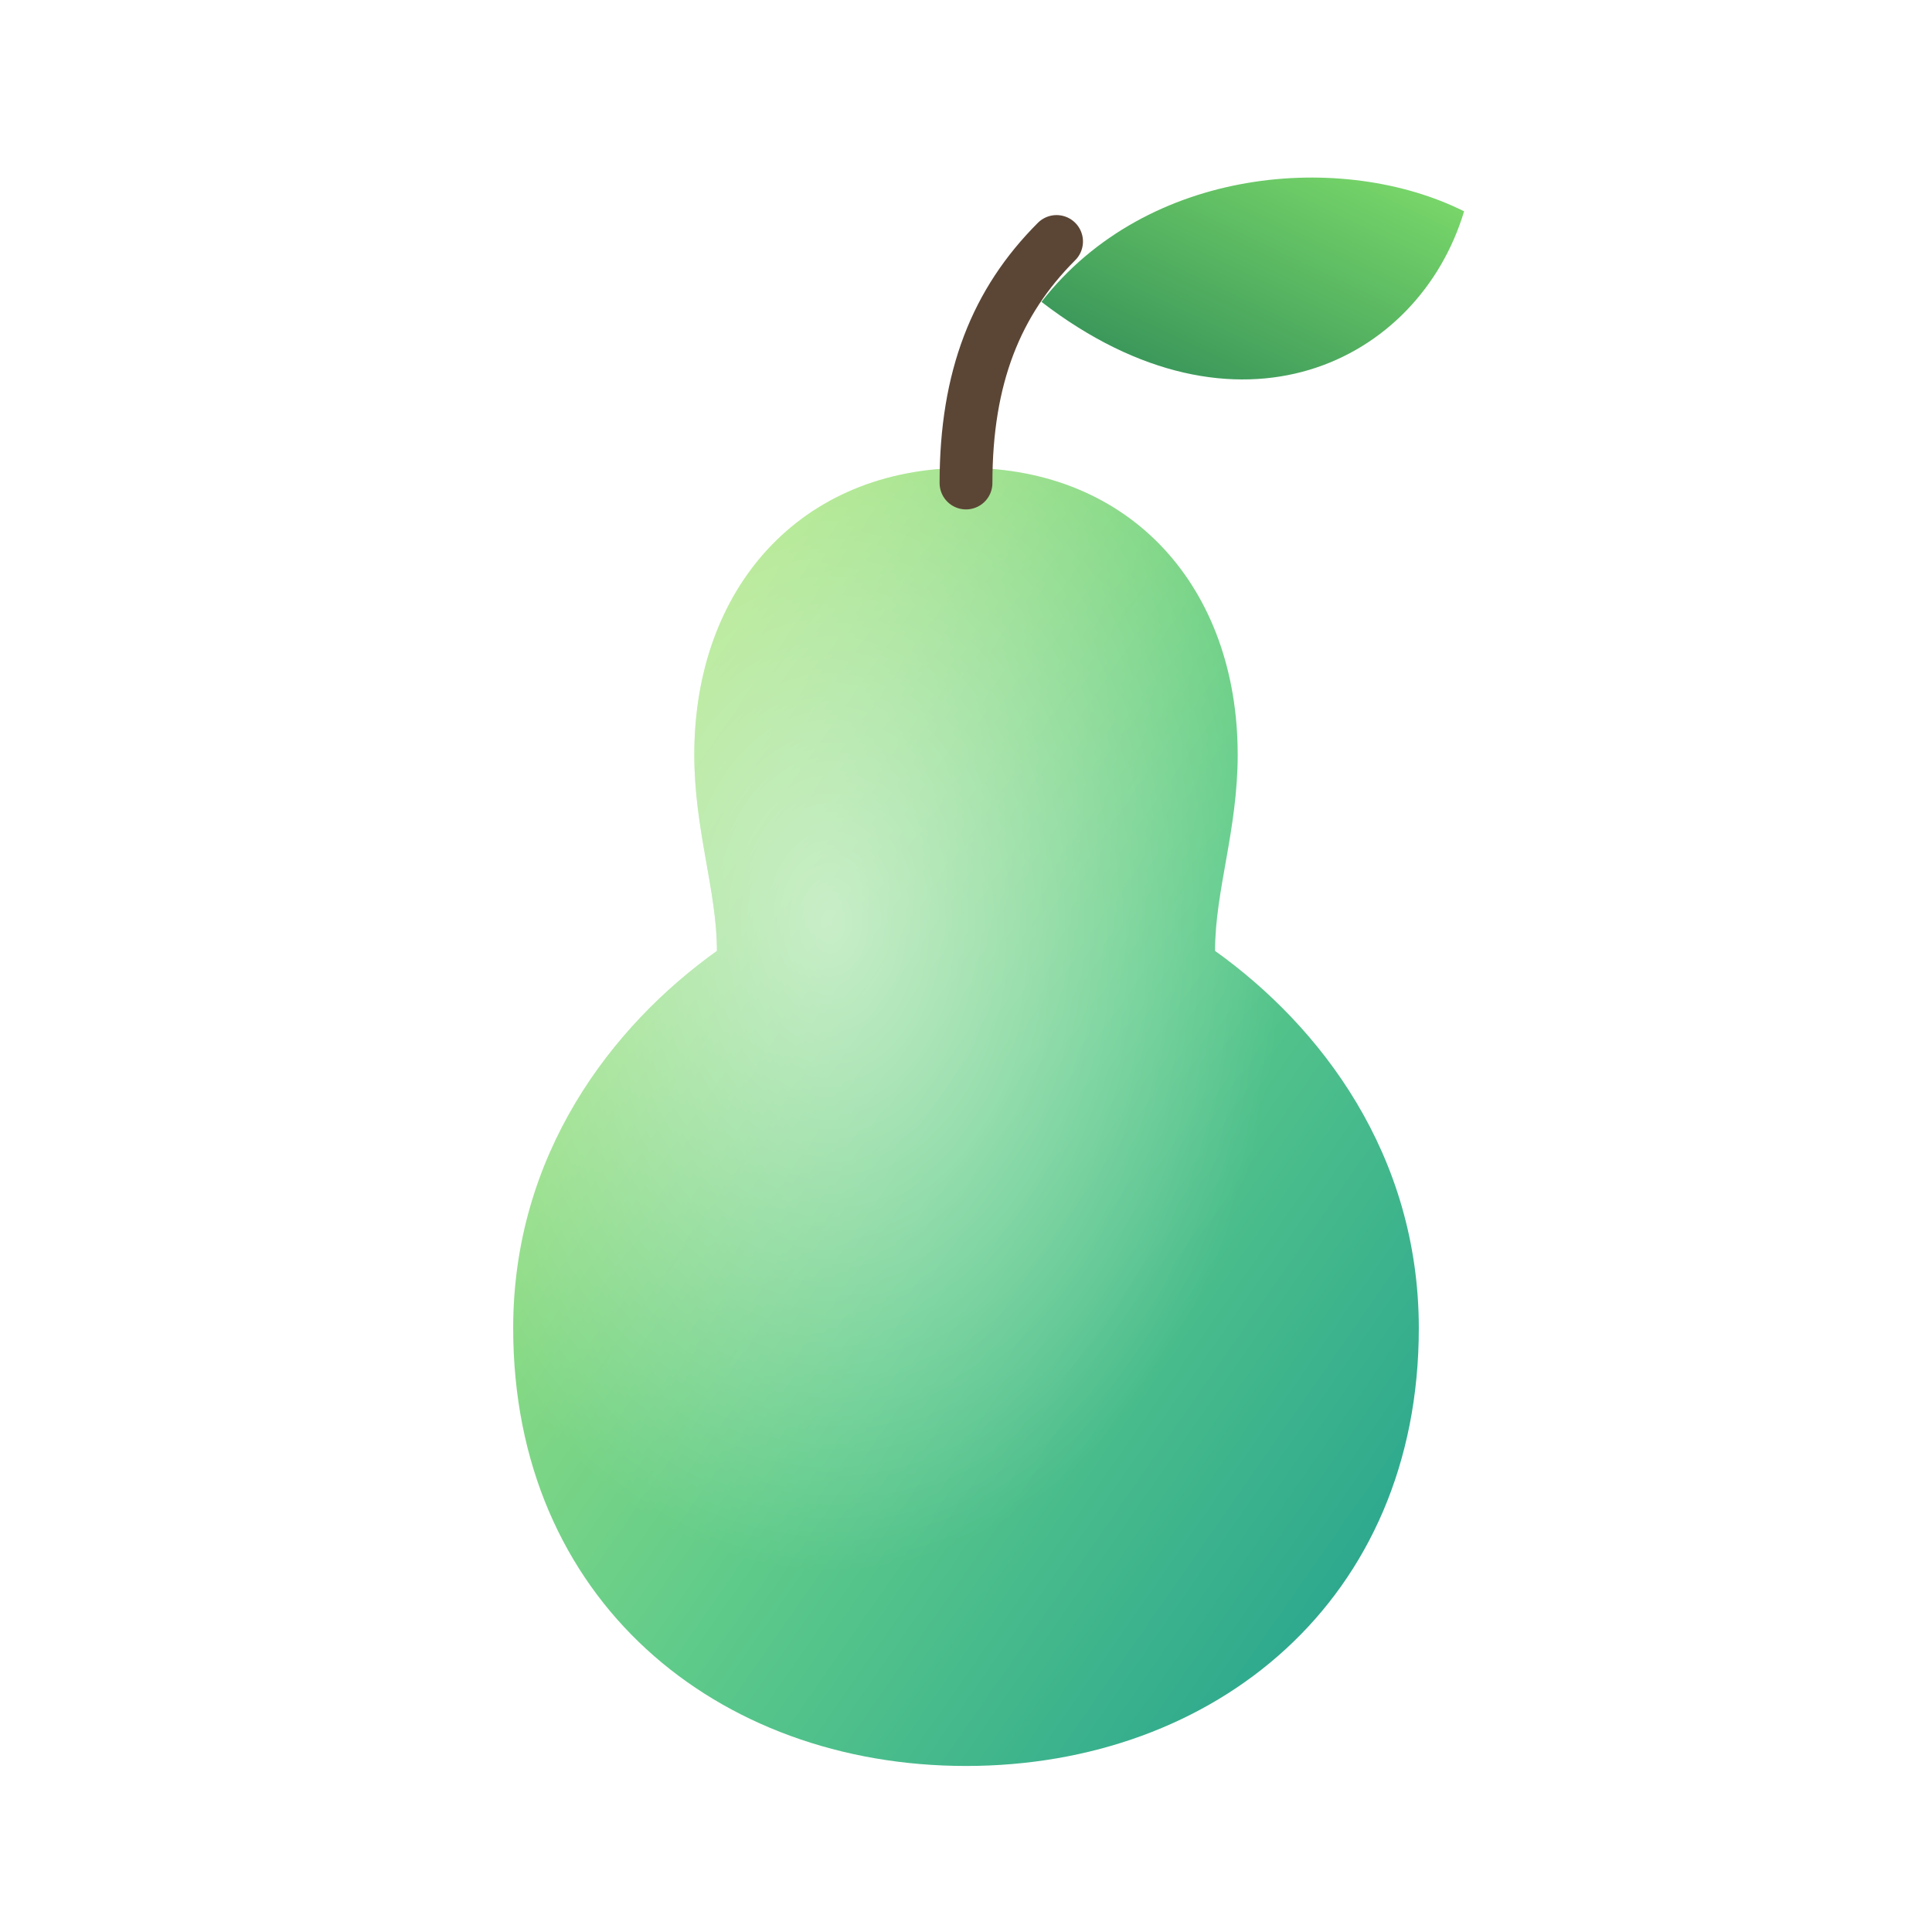
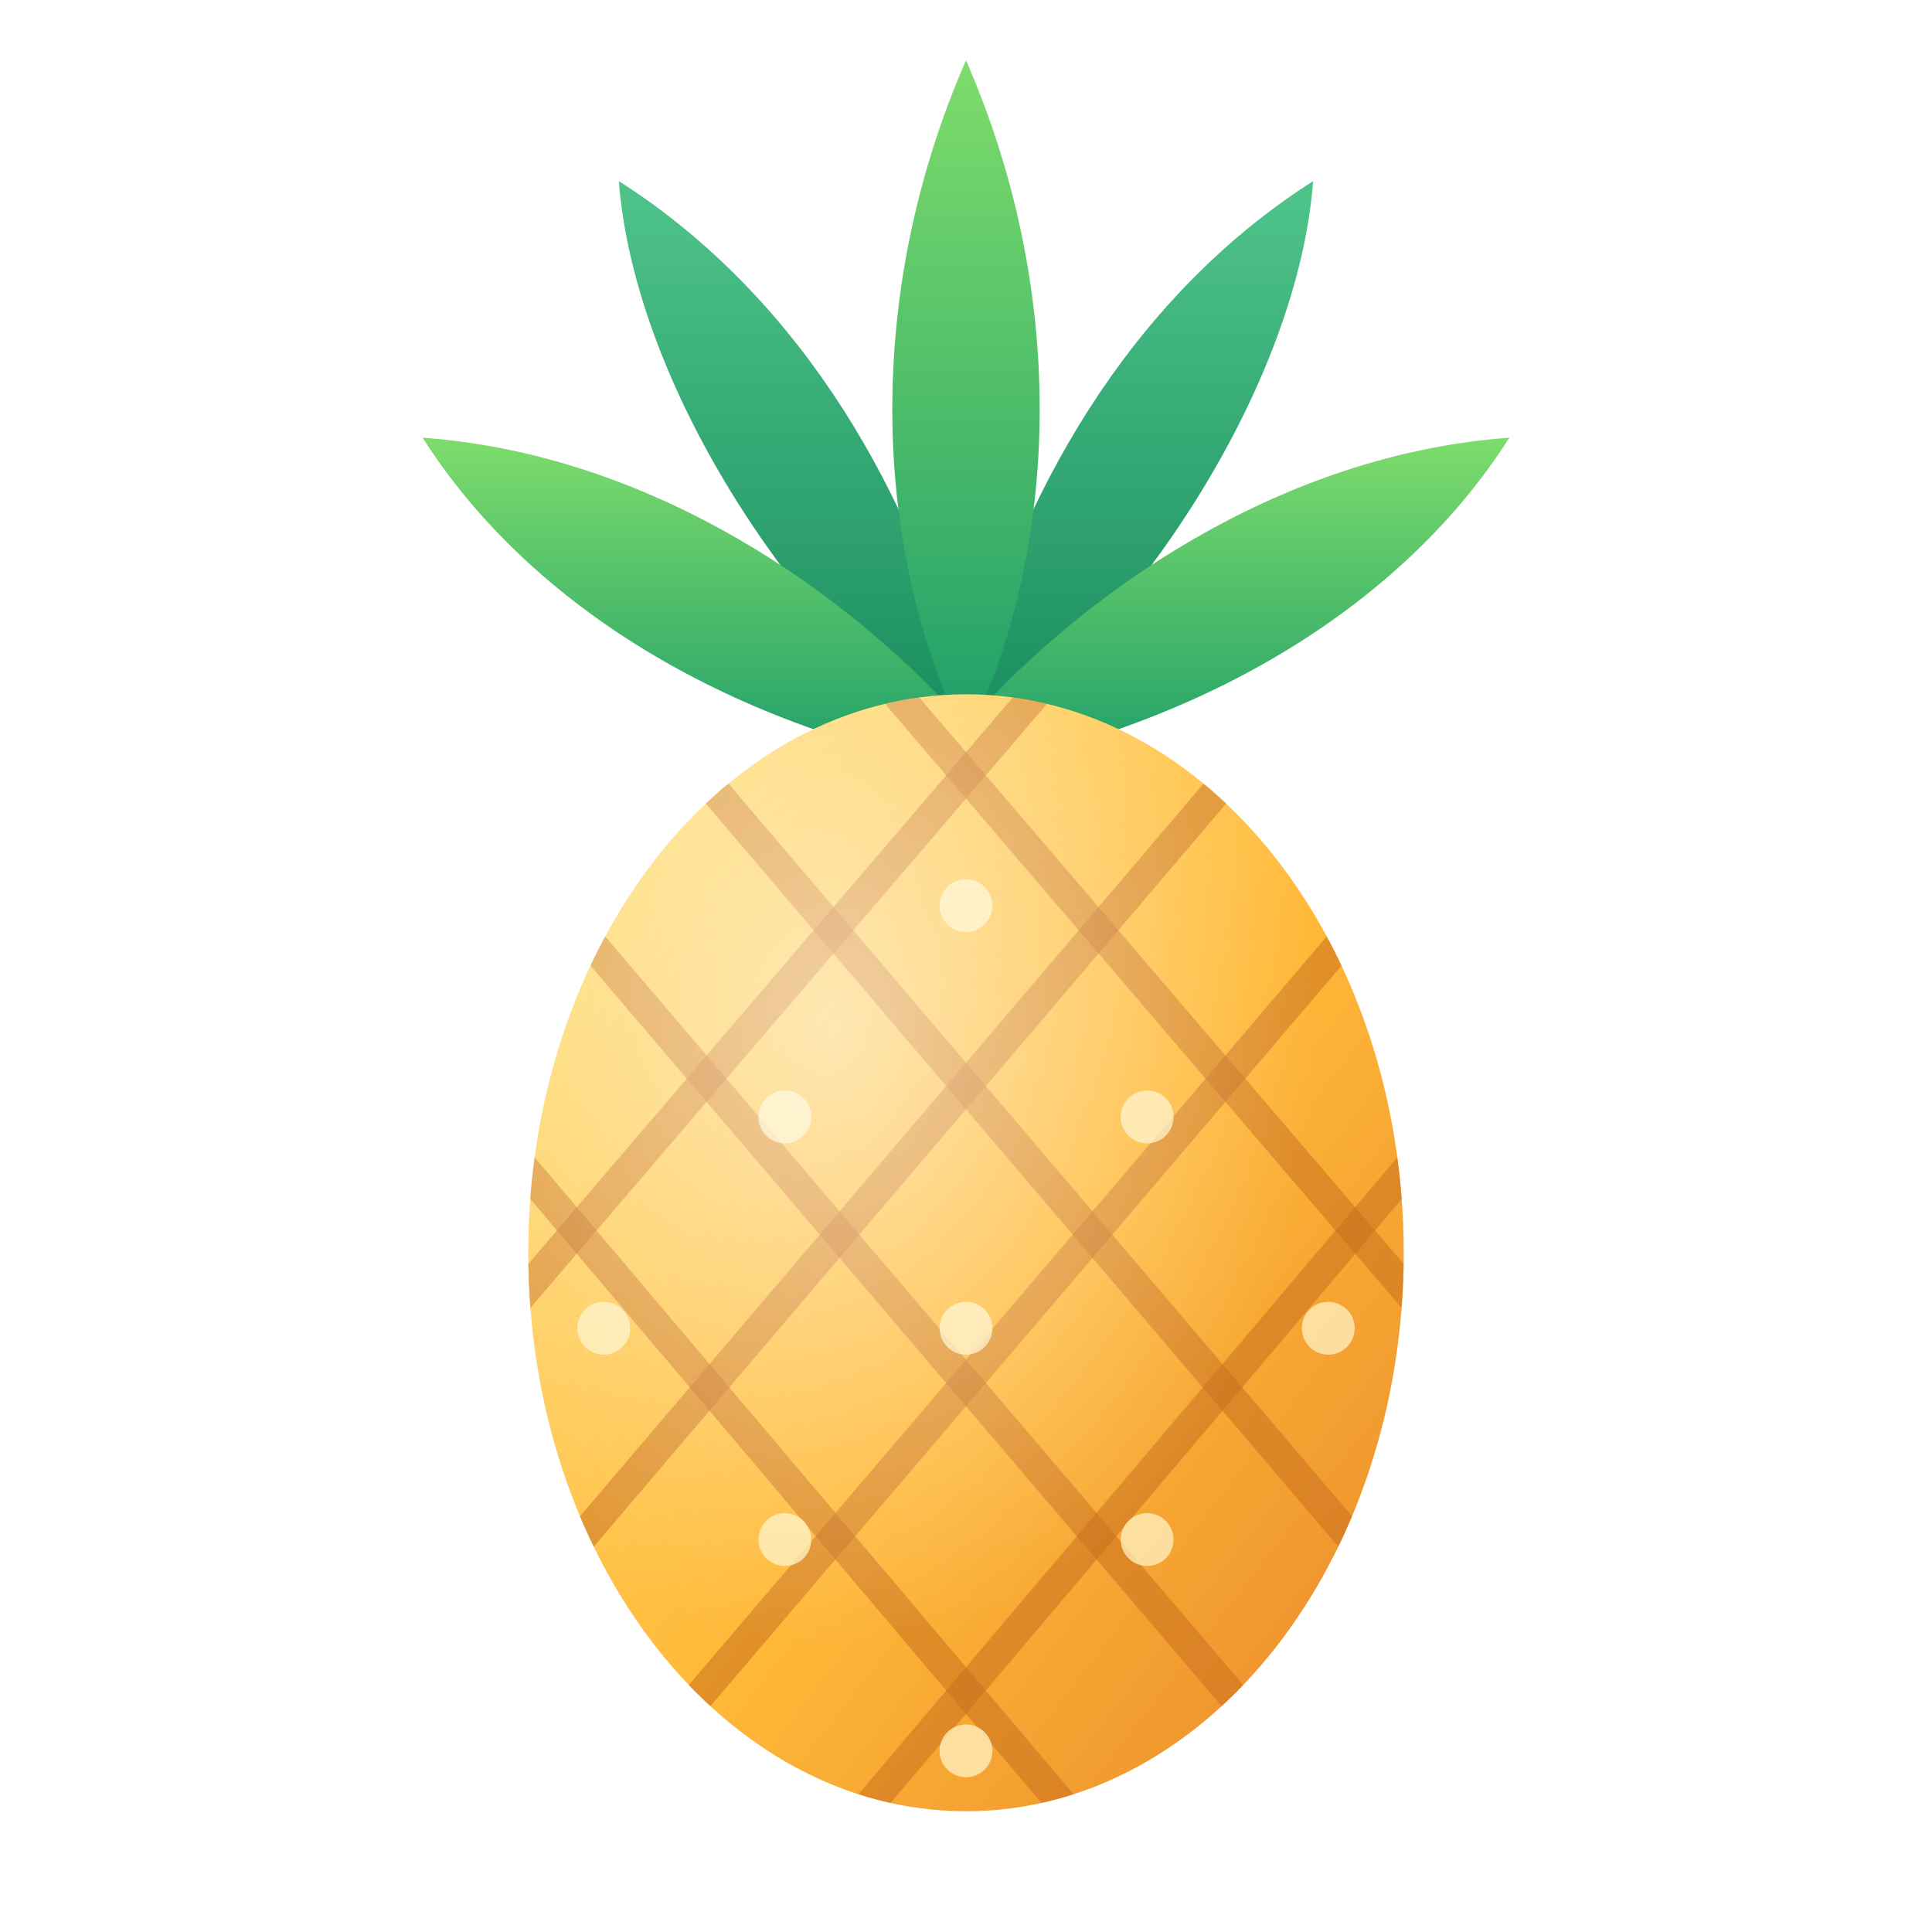
<svg xmlns="http://www.w3.org/2000/svg" viewBox="0 0 256 256" width="256" height="256">
  <defs>
    <linearGradient id="fruit" x1="0" y1="0" x2="1" y2="1">
-       <stop offset="0" stop-color="#C6F07A" />
-       <stop offset="0.55" stop-color="#5FCB8A" />
-       <stop offset="1" stop-color="#1E9E8F" />
+       <stop offset="0" stop-color="#FFE27A" />
+       <stop offset="0.55" stop-color="#FFB938" />
+       <stop offset="1" stop-color="#E8872A" />
    </linearGradient>
-     <linearGradient id="leaf" x1="0" y1="1" x2="1" y2="0">
-       <stop offset="0" stop-color="#2E8B57" />
+     <linearGradient id="leafA" x1="0" y1="1" x2="0" y2="0">
+       <stop offset="0" stop-color="#1E9E6A" />
      <stop offset="1" stop-color="#7EDC6B" />
    </linearGradient>
-     <radialGradient id="shine" cx="0.35" cy="0.35" r="0.5">
+     <linearGradient id="leafB" x1="0" y1="1" x2="0" y2="0">
+       <stop offset="0" stop-color="#178A5C" />
+       <stop offset="1" stop-color="#4FC48A" />
+     </linearGradient>
+     <radialGradient id="shine" cx="0.35" cy="0.3" r="0.55">
      <stop offset="0" stop-color="#FFFFFF" stop-opacity="0.55" />
      <stop offset="1" stop-color="#FFFFFF" stop-opacity="0" />
    </radialGradient>
+     <clipPath id="body">
+       <ellipse cx="128" cy="166" rx="58" ry="74" />
+     </clipPath>
  </defs>
-   <path d="M128 62c-22 0-36 16-36 38 0 10 3 18 3 26-14 10-27 27-27 50 0 36 27 58 60 58s60-22 60-58c0-23-13-40-27-50 0-8 3-16 3-26 0-22-14-38-36-38z" fill="url(#fruit)" />
-   <path d="M128 62c-22 0-36 16-36 38 0 10 3 18 3 26-14 10-27 27-27 50 0 36 27 58 60 58s60-22 60-58c0-23-13-40-27-50 0-8 3-16 3-26 0-22-14-38-36-38z" fill="url(#shine)" />
-   <path d="M128 64c0-14 4-24 12-32" stroke="#5B4636" stroke-width="7" stroke-linecap="round" fill="none" />
-   <path d="M138 40c14-18 40-20 56-12-6 20-30 32-56 12z" fill="url(#leaf)" />
+   <path d="M128 100 C 104 82 84 50 82 24 C 104 38 120 62 128 92 Z" fill="url(#leafB)" />
+   <path d="M128 100 C 152 82 172 50 174 24 C 152 38 136 62 128 92 Z" fill="url(#leafB)" />
+   <path d="M128 102 C 96 96 70 80 56 58 C 84 60 110 76 128 96 Z" fill="url(#leafA)" />
+   <path d="M128 102 C 160 96 186 80 200 58 C 172 60 146 76 128 96 Z" fill="url(#leafA)" />
+   <path d="M128 98 C 116 74 114 40 128 8 C 142 40 140 74 128 98 Z" fill="url(#leafA)" />
+   <ellipse cx="128" cy="166" rx="58" ry="74" fill="url(#fruit)" />
+   <g clip-path="url(#body)" stroke="#C9701E" stroke-opacity="0.55" stroke-width="4" stroke-linecap="round" fill="none">
+     <path d="M40 120 L 150 250" />
+     <path d="M40 80  L 190 256" />
+     <path d="M60 64  L 220 252" />
+     <path d="M100 70 L 230 222" />
+     <path d="M140 76 L 230 182" />
+     <path d="M216 120 L 106 250" />
+     <path d="M216 80  L 66 256" />
+     <path d="M196 64  L 36 252" />
+     <path d="M156 70  L 26 222" />
+     <path d="M116 76  L 26 182" />
+   </g>
+   <g clip-path="url(#body)" fill="#FFF3C4" fill-opacity="0.75">
+     <circle cx="128" cy="120" r="3.5" />
+     <circle cx="104" cy="148" r="3.5" />
+     <circle cx="152" cy="148" r="3.5" />
+     <circle cx="128" cy="176" r="3.5" />
+     <circle cx="80" cy="176" r="3.5" />
+     <circle cx="176" cy="176" r="3.5" />
+     <circle cx="104" cy="204" r="3.5" />
+     <circle cx="152" cy="204" r="3.5" />
+     <circle cx="128" cy="232" r="3.5" />
+   </g>
+   <ellipse cx="128" cy="166" rx="58" ry="74" fill="url(#shine)" />
</svg>
